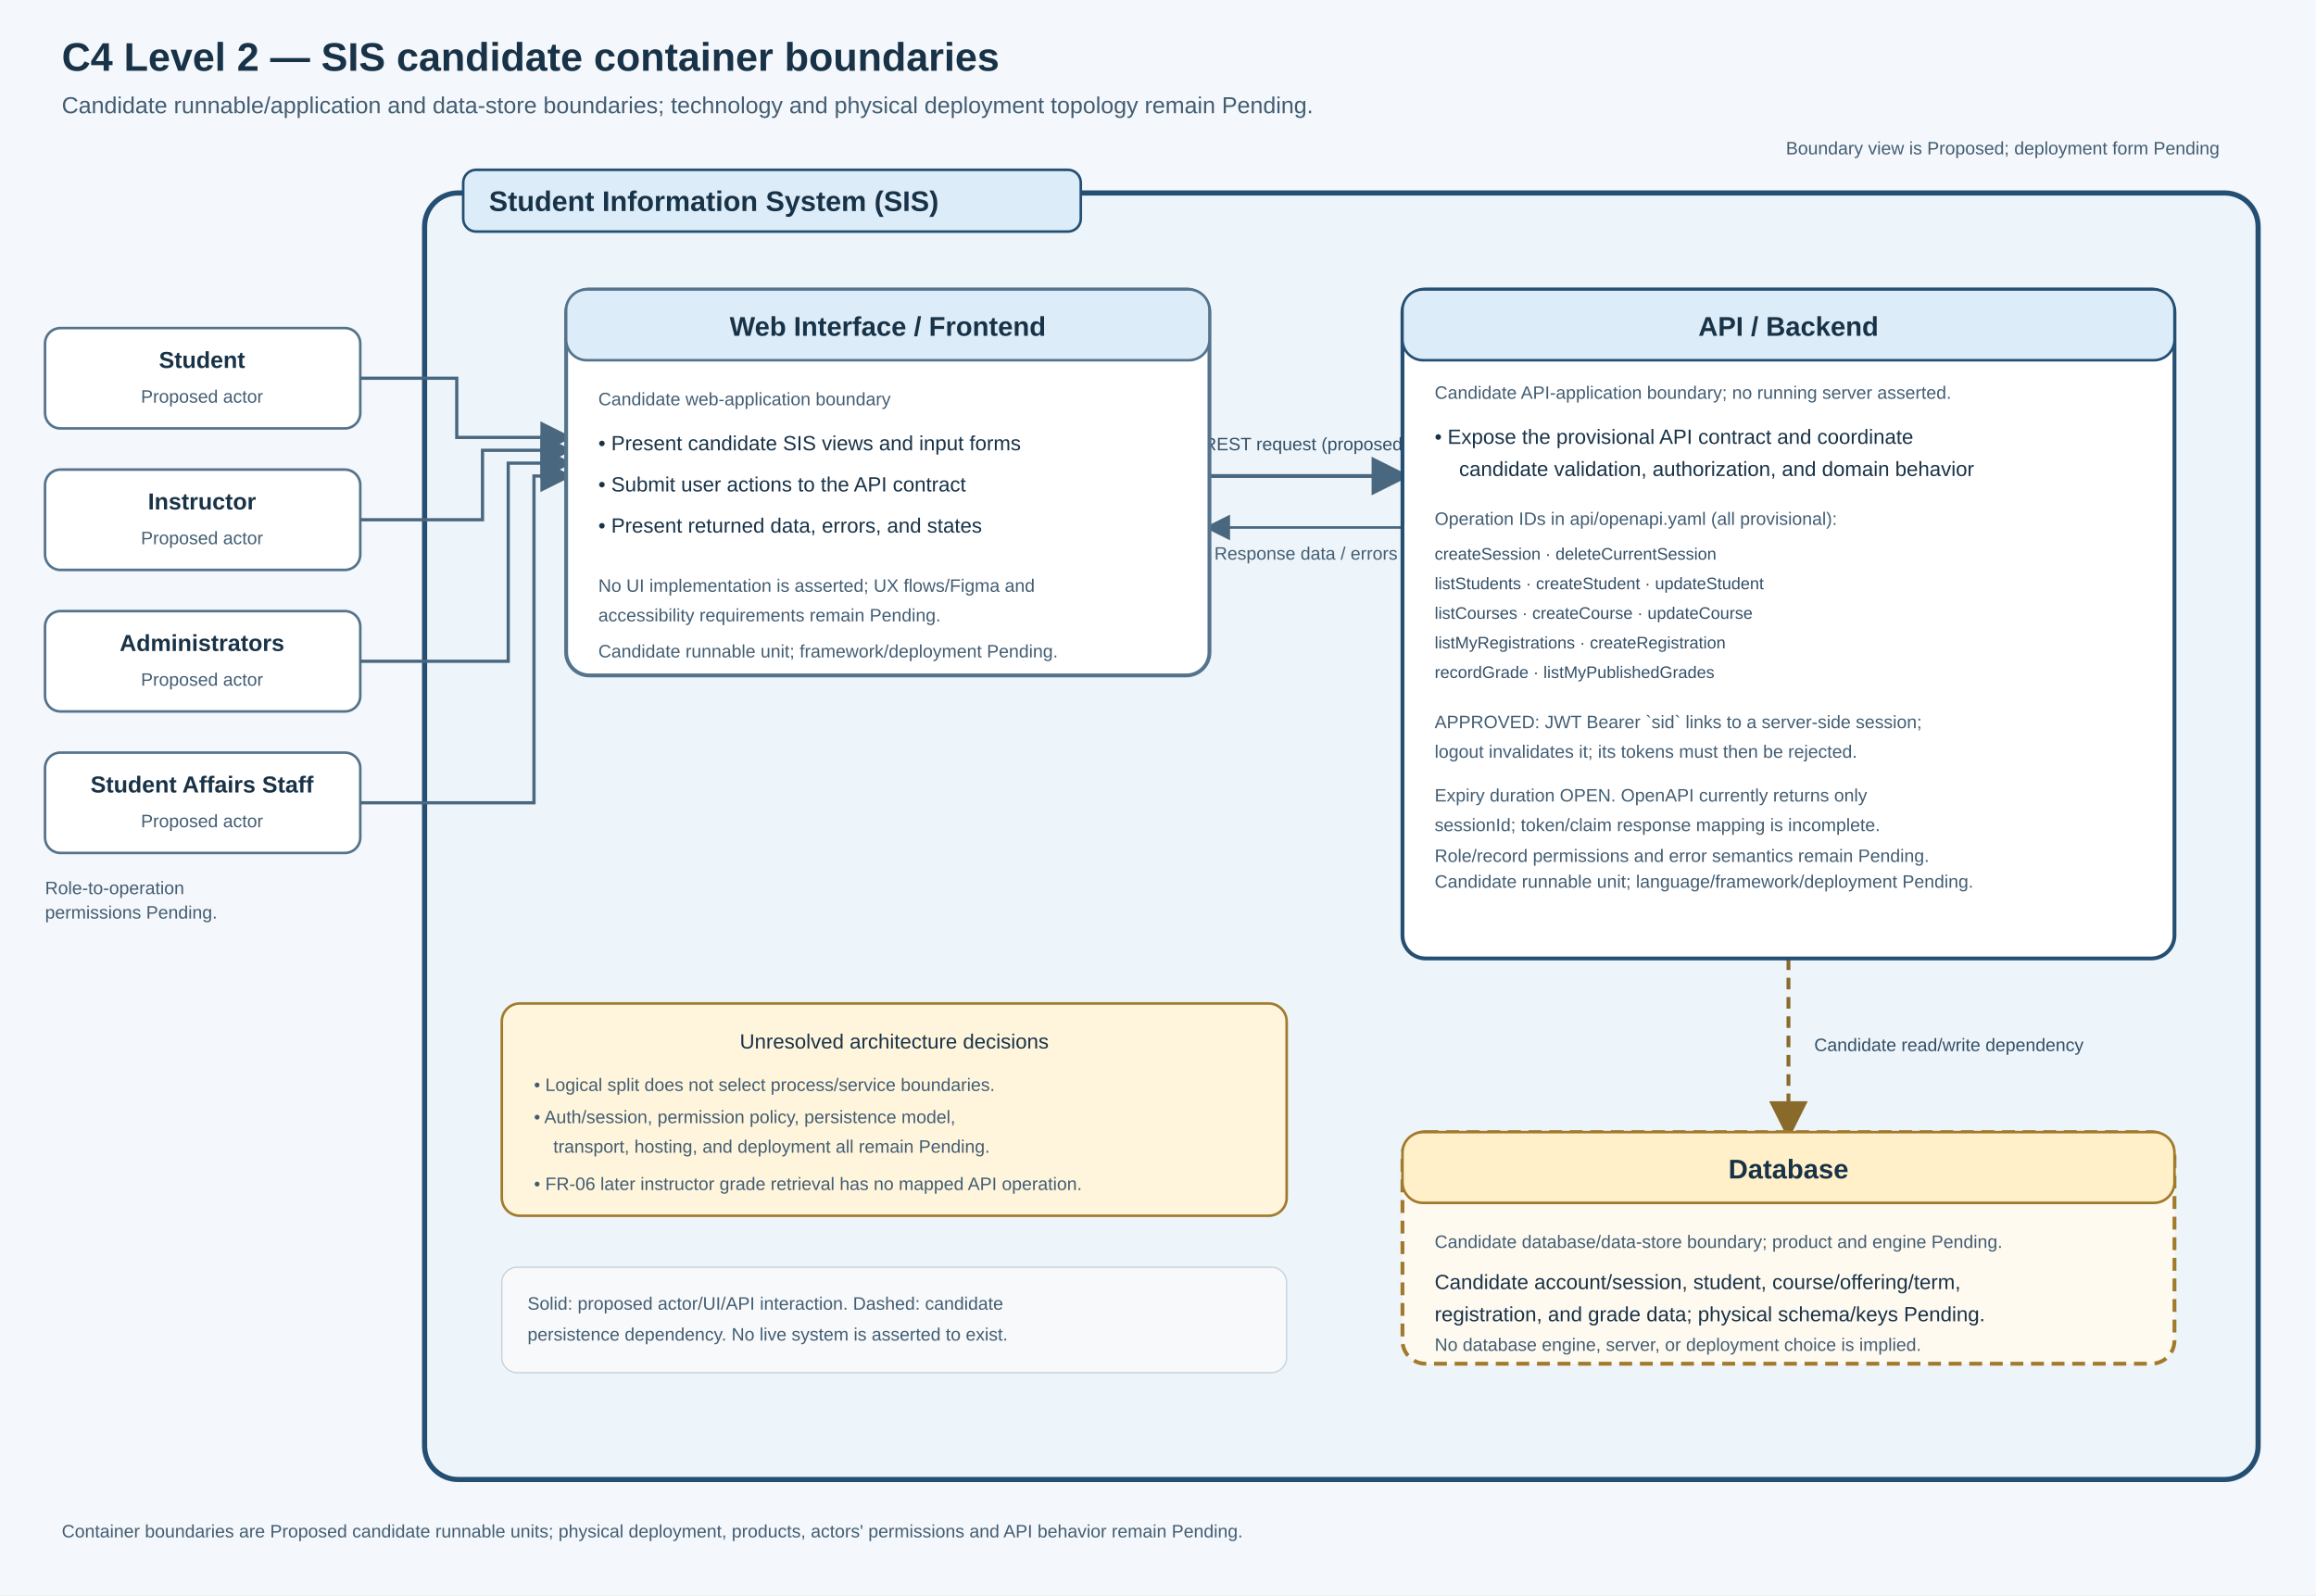
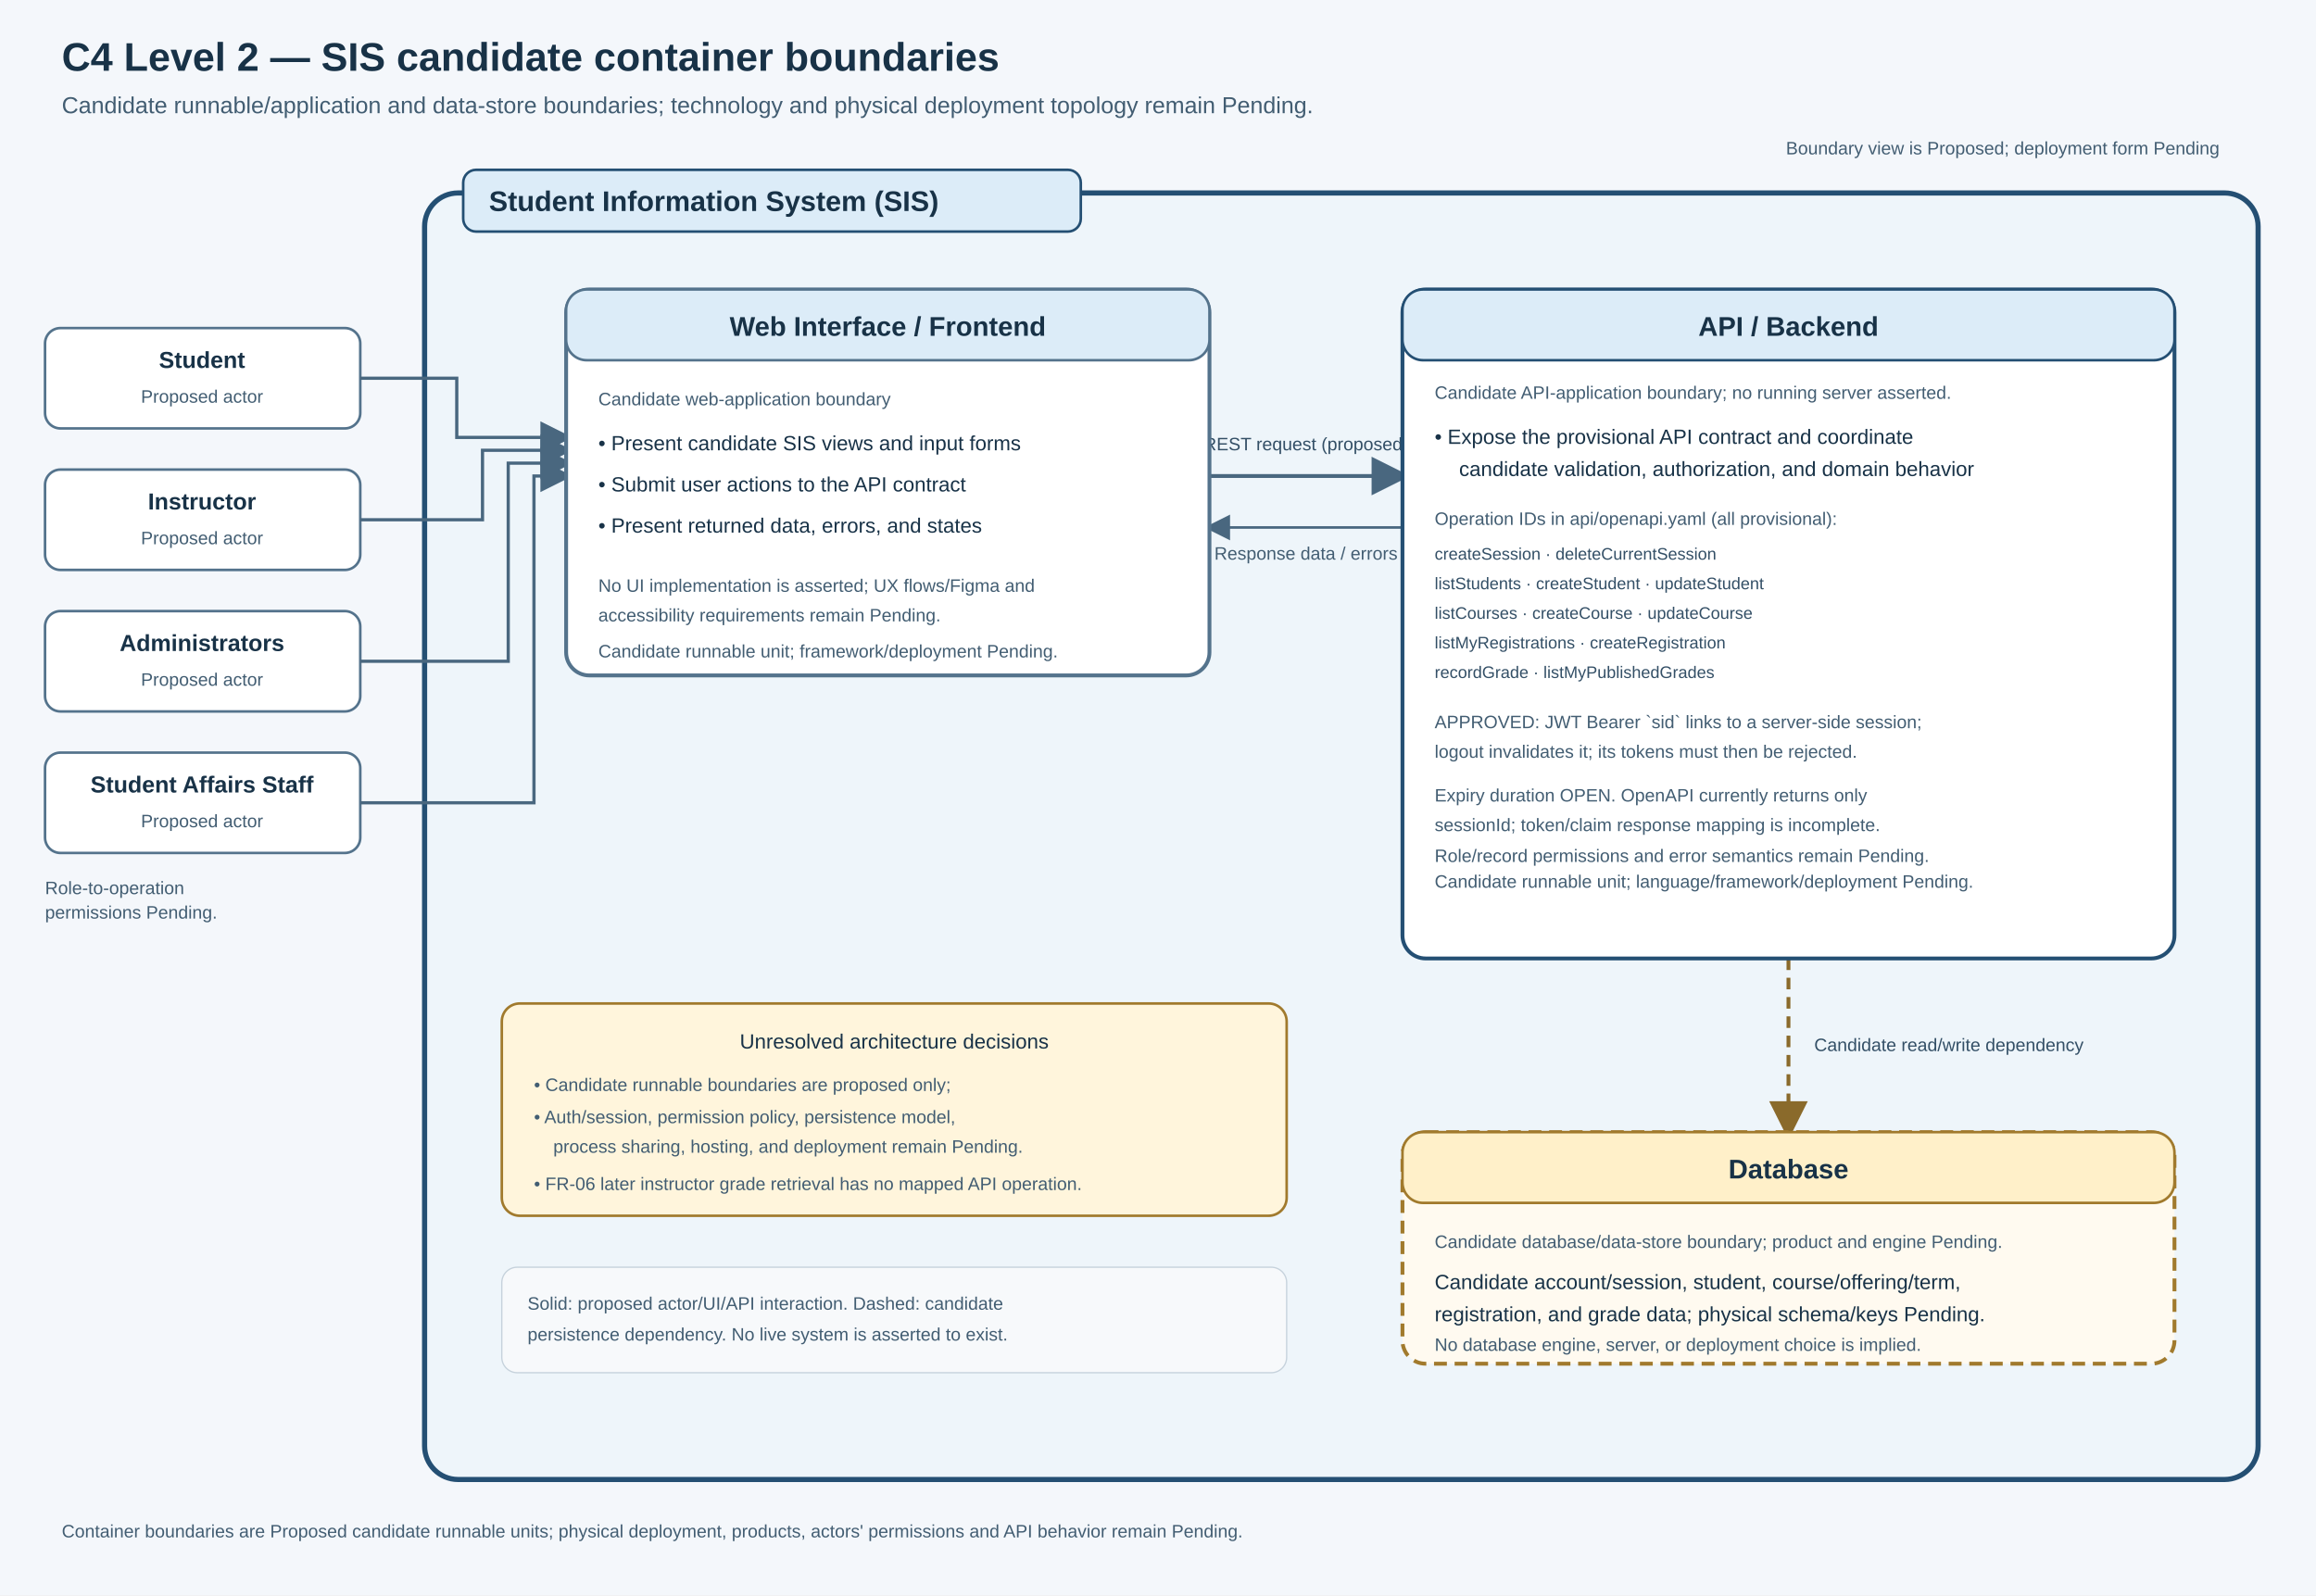
<svg xmlns="http://www.w3.org/2000/svg" width="1800" height="1240" viewBox="0 0 1800 1240" role="img" aria-labelledby="title description">
  <defs>
    <marker id="arrow" markerWidth="10" markerHeight="10" refX="8" refY="5" orient="auto" markerUnits="strokeWidth">
      <path d="M0,0 L10,5 L0,10 z" fill="#49677f" />
    </marker>
    <marker id="dashArrow" markerWidth="10" markerHeight="10" refX="8" refY="5" orient="auto" markerUnits="strokeWidth">
      <path d="M0,0 L10,5 L0,10 z" fill="#8a6a2b" />
    </marker>
    <style>
      text { font-family: Arial, Helvetica, sans-serif; fill: #183247; }
      .title { font-size: 31px; font-weight: 700; }
      .subtitle { font-size: 18px; fill: #425d72; }
      .actor-title { font-size: 18px; font-weight: 700; }
      .card-title { font-size: 21px; font-weight: 700; }
      .body { font-size: 16px; }
      .small { font-size: 14px; fill: #425d72; }
      .edge-label { font-size: 14px; fill: #334f66; }
      .operation { font-size: 13px; fill: #334f66; }
    </style>
  </defs>
  <rect width="1800" height="1240" fill="#f4f7fb" />
  <text class="title" x="48" y="55">C4 Level 2 — SIS candidate container boundaries</text>
  <text class="subtitle" x="48" y="88">Candidate runnable/application and data-store boundaries; technology and physical deployment topology remain Pending.</text>
  <rect x="35" y="255" width="245" height="78" rx="12" fill="#ffffff" stroke="#54738c" stroke-width="2" />
  <text class="actor-title" x="157" y="286" text-anchor="middle">Student</text>
  <text class="small" x="157" y="313" text-anchor="middle">Proposed actor</text>
  <rect x="35" y="365" width="245" height="78" rx="12" fill="#ffffff" stroke="#54738c" stroke-width="2" />
  <text class="actor-title" x="157" y="396" text-anchor="middle">Instructor</text>
  <text class="small" x="157" y="423" text-anchor="middle">Proposed actor</text>
  <rect x="35" y="475" width="245" height="78" rx="12" fill="#ffffff" stroke="#54738c" stroke-width="2" />
  <text class="actor-title" x="157" y="506" text-anchor="middle">Administrators</text>
  <text class="small" x="157" y="533" text-anchor="middle">Proposed actor</text>
  <rect x="35" y="585" width="245" height="78" rx="12" fill="#ffffff" stroke="#54738c" stroke-width="2" />
  <text class="actor-title" x="157" y="616" text-anchor="middle">Student Affairs Staff</text>
  <text class="small" x="157" y="643" text-anchor="middle">Proposed actor</text>
  <text class="small" x="35" y="695">Role-to-operation</text>
  <text class="small" x="35" y="714">permissions Pending.</text>
  <rect x="330" y="150" width="1425" height="1000" rx="26" fill="#eef5fa" stroke="#244f73" stroke-width="4" />
  <rect x="360" y="132" width="480" height="48" rx="10" fill="#dcecf8" stroke="#244f73" stroke-width="2" />
  <text x="380" y="164" font-size="22" font-weight="700" fill="#183247">Student Information System (SIS)</text>
  <text class="small" x="1725" y="120" text-anchor="end">Boundary view is Proposed; deployment form Pending</text>
  <path d="M280 294 H355 V340 H440" fill="none" stroke="#49677f" stroke-width="2.5" marker-end="url(#arrow)" />
  <path d="M280 404 H375 V350 H440" fill="none" stroke="#49677f" stroke-width="2.5" marker-end="url(#arrow)" />
  <path d="M280 514 H395 V360 H440" fill="none" stroke="#49677f" stroke-width="2.5" marker-end="url(#arrow)" />
  <path d="M280 624 H415 V370 H440" fill="none" stroke="#49677f" stroke-width="2.5" marker-end="url(#arrow)" />
  <path d="M940 370 H1090" fill="none" stroke="#49677f" stroke-width="3" marker-end="url(#arrow)" />
  <text class="edge-label" x="1015" y="350" text-anchor="middle">REST request (proposed)</text>
  <path d="M1090 410 H940" fill="none" stroke="#49677f" stroke-width="2" marker-end="url(#arrow)" />
  <text class="small" x="1015" y="435" text-anchor="middle">Response data / errors</text>
  <path d="M1390 745 V880" fill="none" stroke="#8a6a2b" stroke-width="3" stroke-dasharray="9 6" marker-end="url(#dashArrow)" />
  <text class="edge-label" x="1410" y="817">Candidate read/write dependency</text>
  <rect x="440" y="225" width="500" height="300" rx="18" fill="#ffffff" stroke="#54738c" stroke-width="3" />
  <rect x="440" y="225" width="500" height="55" rx="16" fill="#dcecf8" stroke="#54738c" stroke-width="2" />
  <text class="card-title" x="690" y="261" text-anchor="middle">Web Interface / Frontend</text>
  <text class="small" x="465" y="315">Candidate web-application boundary</text>
  <text class="body" x="465" y="350">• Present candidate SIS views and input forms</text>
  <text class="body" x="465" y="382">• Submit user actions to the API contract</text>
  <text class="body" x="465" y="414">• Present returned data, errors, and states</text>
  <text class="small" x="465" y="460">No UI implementation is asserted; UX flows/Figma and</text>
  <text class="small" x="465" y="483">accessibility requirements remain Pending.</text>
  <text class="small" x="465" y="511">Candidate runnable unit; framework/deployment Pending.</text>
  <rect x="1090" y="225" width="600" height="520" rx="18" fill="#ffffff" stroke="#244f73" stroke-width="3" />
  <rect x="1090" y="225" width="600" height="55" rx="16" fill="#dcecf8" stroke="#244f73" stroke-width="2" />
  <text class="card-title" x="1390" y="261" text-anchor="middle">API / Backend</text>
  <text class="small" x="1115" y="310">Candidate API-application boundary; no running server asserted.</text>
  <text class="body" x="1115" y="345">• Expose the provisional API contract and coordinate</text>
  <text class="body" x="1134" y="370">candidate validation, authorization, and domain behavior</text>
  <text class="small" x="1115" y="408">Operation IDs in api/openapi.yaml (all provisional):</text>
  <text class="operation" x="1115" y="435">createSession · deleteCurrentSession</text>
  <text class="operation" x="1115" y="458">listStudents · createStudent · updateStudent</text>
  <text class="operation" x="1115" y="481">listCourses · createCourse · updateCourse</text>
  <text class="operation" x="1115" y="504">listMyRegistrations · createRegistration</text>
  <text class="operation" x="1115" y="527">recordGrade · listMyPublishedGrades</text>
  <text class="small" x="1115" y="566">APPROVED: JWT Bearer `sid` links to a server-side session;</text>
  <text class="small" x="1115" y="589">logout invalidates it; its tokens must then be rejected.</text>
  <text class="small" x="1115" y="623">Expiry duration OPEN. OpenAPI currently returns only</text>
  <text class="small" x="1115" y="646">sessionId; token/claim response mapping is incomplete.</text>
  <text class="small" x="1115" y="670">Role/record permissions and error semantics remain Pending.</text>
  <text class="small" x="1115" y="690">Candidate runnable unit; language/framework/deployment Pending.</text>
  <rect x="1090" y="880" width="600" height="180" rx="18" fill="#fffaf0" stroke="#a17a2d" stroke-width="3" stroke-dasharray="10 6" />
  <rect x="1090" y="880" width="600" height="55" rx="16" fill="#fff0c9" stroke="#a17a2d" stroke-width="2" />
  <text class="card-title" x="1390" y="916" text-anchor="middle">Database</text>
  <text class="small" x="1115" y="970">Candidate database/data-store boundary; product and engine Pending.</text>
  <text class="body" x="1115" y="1002">Candidate account/session, student, course/offering/term,</text>
  <text class="body" x="1115" y="1027">registration, and grade data; physical schema/keys Pending.</text>
  <text class="small" x="1115" y="1050">No database engine, server, or deployment choice is implied.</text>
  <rect x="390" y="780" width="610" height="165" rx="14" fill="#fff5dc" stroke="#a17a2d" stroke-width="2" />
  <text class="body" x="695" y="815" text-anchor="middle">Unresolved architecture decisions</text>
-   <text class="small" x="415" y="848">• Logical split does not select process/service boundaries.</text>
+   <text class="small" x="415" y="848">• Candidate runnable boundaries are proposed only;</text>
  <text class="small" x="415" y="873">• Auth/session, permission policy, persistence model,</text>
-   <text class="small" x="430" y="896">transport, hosting, and deployment all remain Pending.</text>
+   <text class="small" x="430" y="896">process sharing, hosting, and deployment remain Pending.</text>
  <text class="small" x="415" y="925">• FR-06 later instructor grade retrieval has no mapped API operation.</text>
  <rect x="390" y="985" width="610" height="82" rx="12" fill="#f7f9fb" stroke="#c6d2dc" />
  <text class="small" x="410" y="1018">Solid: proposed actor/UI/API interaction. Dashed: candidate</text>
  <text class="small" x="410" y="1042">persistence dependency. No live system is asserted to exist.</text>
  <text class="small" x="48" y="1195">Container boundaries are Proposed candidate runnable units; physical deployment, products, actors' permissions and API behavior remain Pending.</text>
</svg>
